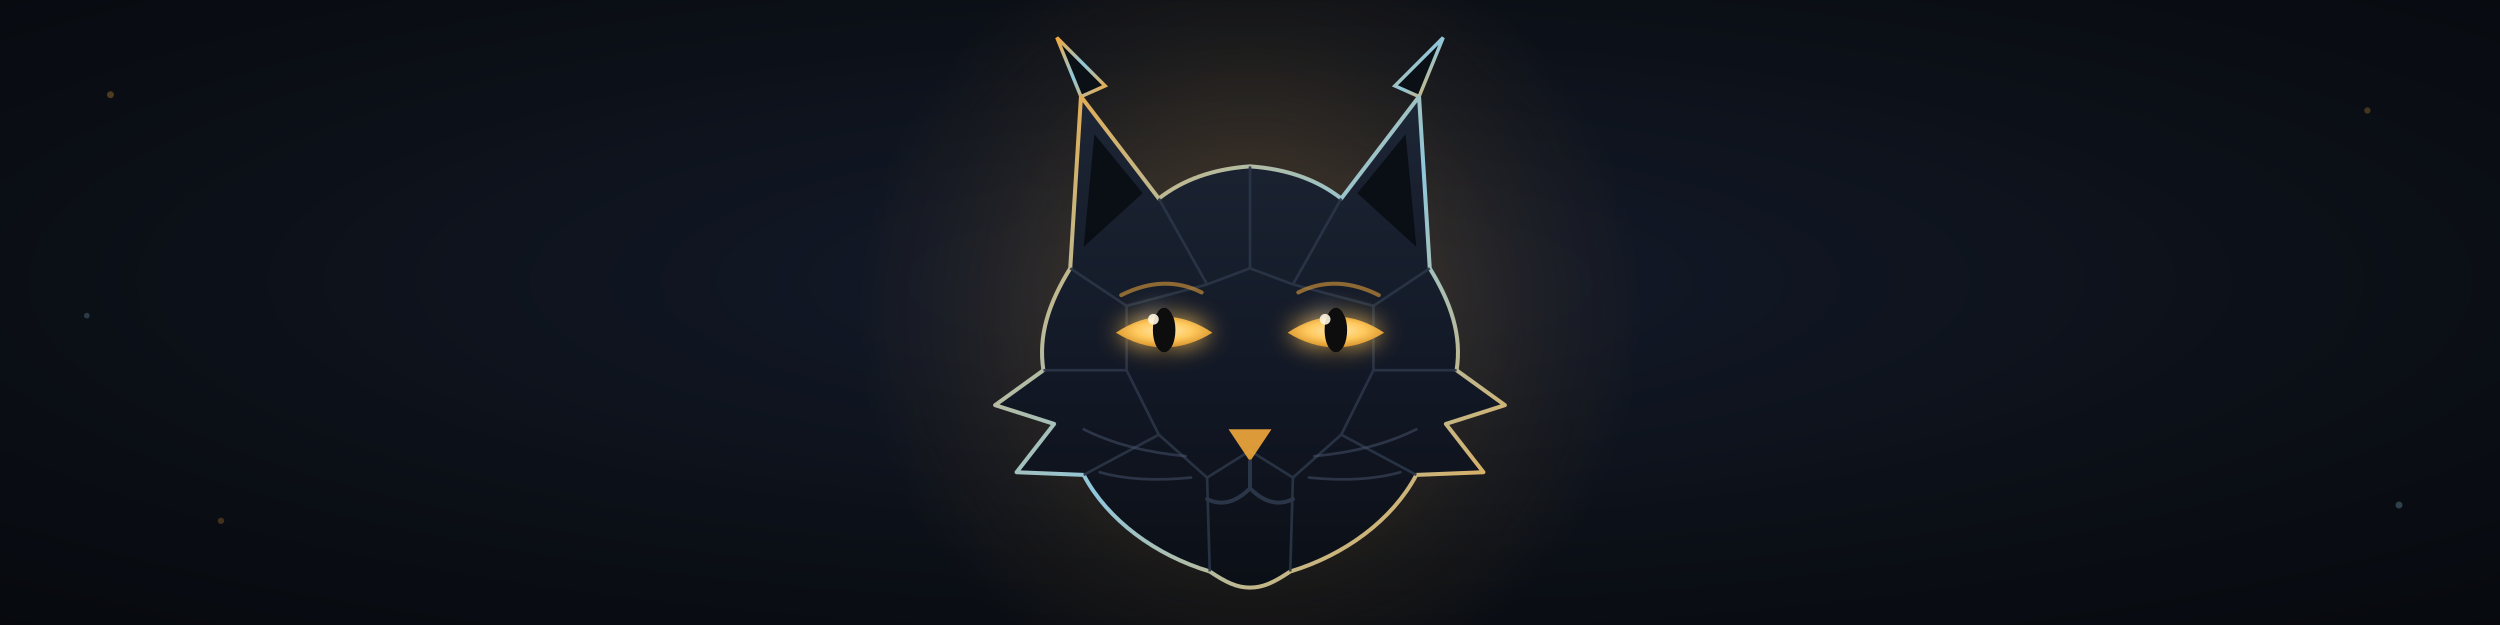
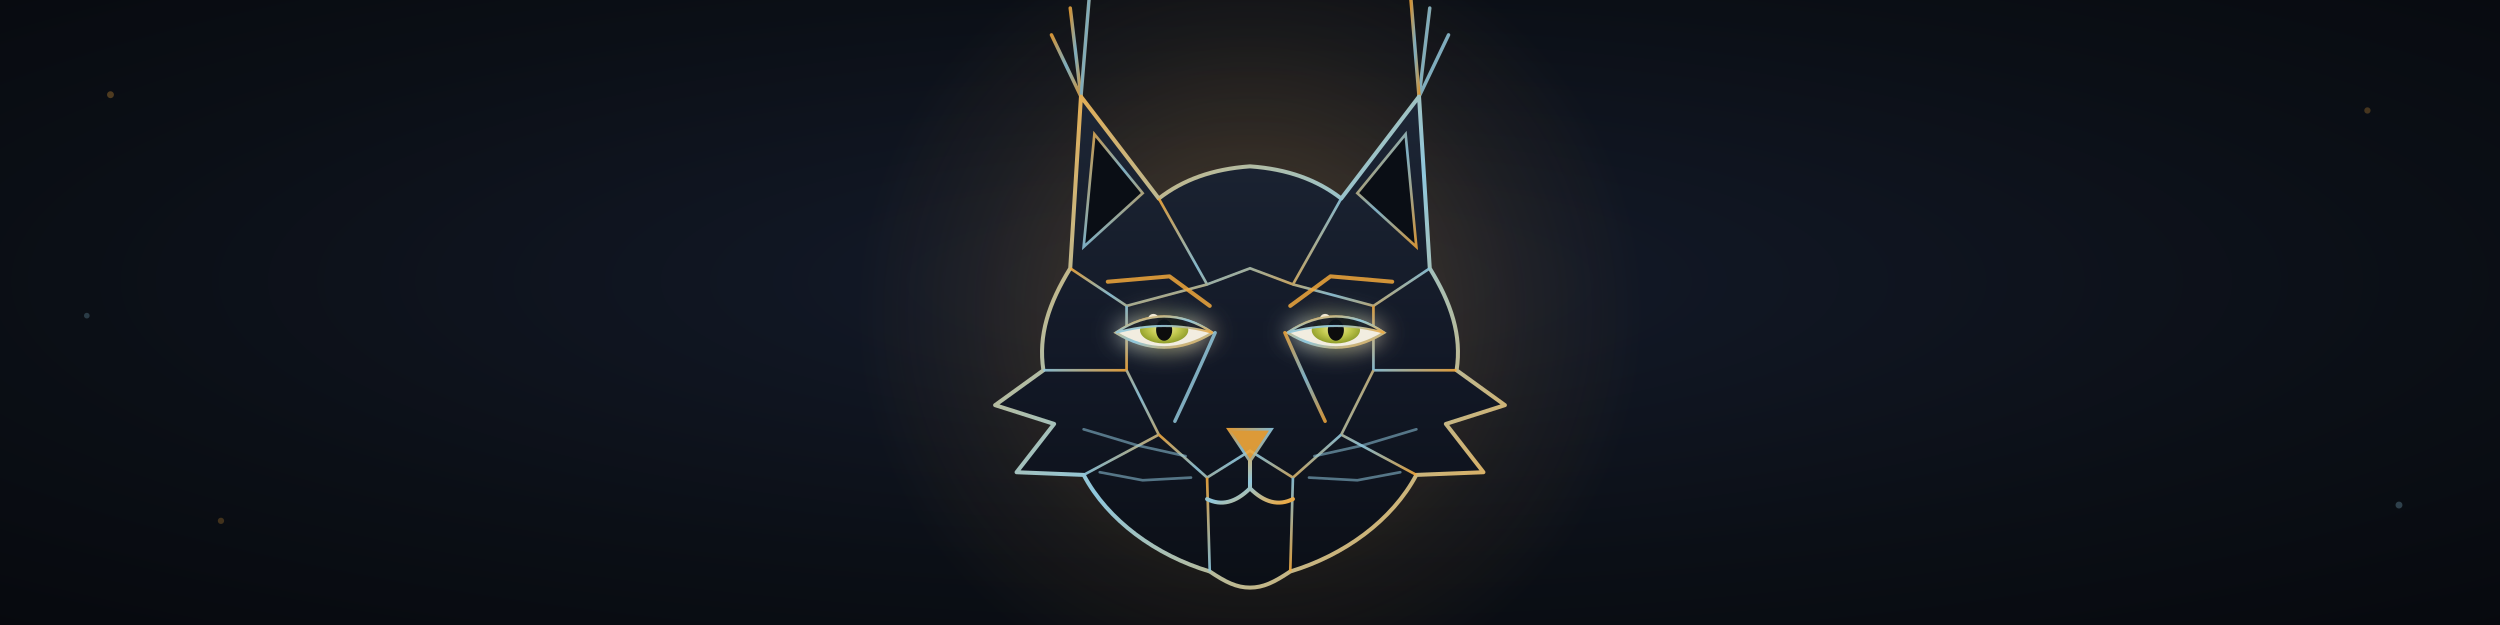
<svg xmlns="http://www.w3.org/2000/svg" viewBox="0 0 1584 396" width="1584" height="396">
  <defs>
    <radialGradient id="bgGrad" cx=".5" cy=".45" r=".85">
      <stop offset="0" stop-color="#141b2b" />
      <stop offset=".55" stop-color="#0b0f16" />
      <stop offset="1" stop-color="#05070b" />
    </radialGradient>
    <linearGradient id="furGrad" x1="0" y1="0" x2="0" y2="1">
      <stop offset="0" stop-color="#1d2635" />
      <stop offset=".55" stop-color="#121826" />
      <stop offset="1" stop-color="#0b0f16" />
    </linearGradient>
    <linearGradient id="edgeGrad" x1="0" y1="0" x2="1" y2="1">
      <stop offset="0" stop-color="#f2a83b" />
      <stop offset=".5" stop-color="#8fc7dd" />
      <stop offset="1" stop-color="#f2a83b" />
    </linearGradient>
    <radialGradient id="irisGrad" cx=".5" cy=".45" r=".65">
-       <stop offset="0" stop-color="#ffe9b0" />
-       <stop offset=".45" stop-color="#ffc95e" />
-       <stop offset="1" stop-color="#c97f16" />
+       <stop offset="0" stop-color="#f2e8a8" />
+       <stop offset=".45" stop-color="#c3ca4f" />
+       <stop offset="1" stop-color="#7a8a1a" />
    </radialGradient>
    <radialGradient id="aura" cx=".5" cy=".5" r=".5">
      <stop offset="0" stop-color="#f2a83b" stop-opacity=".28" />
      <stop offset=".7" stop-color="#f2a83b" stop-opacity=".06" />
      <stop offset="1" stop-color="#f2a83b" stop-opacity="0" />
    </radialGradient>
    <filter id="eyeGlow" x="-80%" y="-80%" width="260%" height="260%">
      <feGaussianBlur stdDeviation="4.5" result="b" />
      <feMerge>
        <feMergeNode in="b" />
        <feMergeNode in="SourceGraphic" />
      </feMerge>
    </filter>
  </defs>
  <rect width="1584" height="396" fill="url(#bgGrad)" />
  <g fill="#f2a83b">
    <circle cx="70" cy="60" r="2.2" opacity=".3" />
    <circle cx="140" cy="330" r="2" opacity=".24" />
    <circle cx="1500" cy="70" r="2" opacity=".26" />
  </g>
  <g fill="#8fc7dd">
    <circle cx="1520" cy="320" r="2.2" opacity=".28" />
    <circle cx="55" cy="200" r="1.8" opacity=".24" />
  </g>
  <circle cx="792" cy="198" r="250" fill="url(#aura)" />
  <g transform="translate(588 17) scale(1.7)">
-     <path d="M57 26 L48 4 L66 22 Z" fill="#0b0f16" stroke="url(#edgeGrad)" stroke-width="1.3" />
-     <path d="M183 26 L192 4 L174 22 Z" fill="#0b0f16" stroke="url(#edgeGrad)" stroke-width="1.3" />
+     <g stroke="url(#edgeGrad)" stroke-width="1.3" opacity=".85" fill="none" stroke-linecap="round">
+       <path d="M57 26 L46 3" />
+       <path d="M57 26 L53 -7" />
+       <path d="M57 26 L60 -10" />
+     </g>
+     <g stroke="url(#edgeGrad)" stroke-width="1.3" opacity=".85" fill="none" stroke-linecap="round">
+       <path d="M183 26 L194 3" />
+       <path d="M183 26 L187 -7" />
+       <path d="M183 26 L180 -10" />
+     </g>
    <path d="M120 52 C 106 53, 95 57, 86 64 L 57 26 L 53 90 C 45 103, 41 115, 43 128              L 25 141 L 47 148 L 33 166 L 58 167 C 67 184, 85 197, 105 203              C 111 207, 115 209, 120 209 C 125 209, 129 207, 135 203              C 155 197, 173 184, 182 167 L 207 166 L 193 148 L 215 141 L 197 128              C 199 115, 195 103, 187 90 L 183 26 L 154 64 C 145 57, 134 53, 120 52 Z" fill="url(#furGrad)" stroke="url(#edgeGrad)" stroke-width="1.5" stroke-linejoin="round" />
-     <path d="M62 40 L58 82 L80 62 Z" fill="#070a10" opacity=".85" />
-     <path d="M178 40 L182 82 L160 62 Z" fill="#070a10" opacity=".85" />
-     <g stroke="#2a3547" stroke-width="1" fill="none" opacity=".9">
+     <path d="M62 40 L58 82 L80 62 Z" fill="#070a10" opacity=".85" stroke="url(#edgeGrad)" stroke-width="1" />
+     <path d="M178 40 L182 82 L160 62 Z" fill="#070a10" opacity=".85" stroke="url(#edgeGrad)" stroke-width="1" />
+     <g stroke="url(#edgeGrad)" stroke-width="1" fill="none" opacity=".9">
      <path d="M120 52 L120 90" />
      <path d="M86 64 L104 96 L120 90 L136 96 L154 64" />
      <path d="M53 90 L74 104 L104 96" />
      <path d="M187 90 L166 104 L136 96" />
      <path d="M43 128 L74 128 L74 104" />
      <path d="M197 128 L166 128 L166 104" />
      <path d="M58 167 L86 152 L74 128" />
      <path d="M182 167 L154 152 L166 128" />
      <path d="M86 152 L104 168 L120 158 L136 168 L154 152" />
      <path d="M105 203 L104 168 M135 203 L136 168" />
    </g>
-     <path d="M72 100 Q 88 92 102 99" stroke="#f2a83b" stroke-width="1.5" fill="none" opacity=".55" stroke-linecap="round" />
-     <path d="M168 100 Q 152 92 138 99" stroke="#f2a83b" stroke-width="1.5" fill="none" opacity=".55" stroke-linecap="round" />
+     <path d="M67 95 L90 93 L105 104" stroke="#f2a83b" stroke-width="1.5" fill="none" opacity=".85" stroke-linecap="round" stroke-linejoin="round" />
+     <path d="M173 95 L150 93 L135 104" stroke="#f2a83b" stroke-width="1.5" fill="none" opacity=".85" stroke-linecap="round" stroke-linejoin="round" />
    <g filter="url(#eyeGlow)">
-       <path d="M70 114 Q 88 102 106 114 Q 88 125 70 114 Z" fill="url(#irisGrad)" />
-       <ellipse cx="88" cy="113" rx="4.2" ry="8.4" fill="#0a0c10" />
+       <path d="M70 114 Q 88 102 106 114 Q 88 125 70 114 Z" fill="#f2ede0" stroke="url(#edgeGrad)" stroke-width="1" />
+       <ellipse cx="88" cy="113" rx="9" ry="5" fill="url(#irisGrad)" />
+       <ellipse cx="88" cy="113" rx="3" ry="4" fill="#0a0c10" />
      <circle cx="84" cy="109" r="2" fill="#fff6df" opacity=".9" />
-       <path d="M134 114 Q 152 102 170 114 Q 152 125 134 114 Z" fill="url(#irisGrad)" />
-       <ellipse cx="152" cy="113" rx="4.2" ry="8.4" fill="#0a0c10" />
+       <path d="M70 114 Q 88 102 106 114 Q 88 109 70 114 Z" fill="#0e1420" stroke="url(#edgeGrad)" stroke-width=".8" opacity=".92" />
+       <path d="M134 114 Q 152 102 170 114 Q 152 125 134 114 Z" fill="#f2ede0" stroke="url(#edgeGrad)" stroke-width="1" />
+       <ellipse cx="152" cy="113" rx="9" ry="5" fill="url(#irisGrad)" />
+       <ellipse cx="152" cy="113" rx="3" ry="4" fill="#0a0c10" />
      <circle cx="148" cy="109" r="2" fill="#fff6df" opacity=".9" />
+       <path d="M134 114 Q 152 102 170 114 Q 152 109 134 114 Z" fill="#0e1420" stroke="url(#edgeGrad)" stroke-width=".8" opacity=".92" />
    </g>
-     <path d="M112 150 L128 150 L120 162 Z" fill="#f2a83b" opacity=".9" />
-     <path d="M120 162 L120 172 M120 172 Q 112 180 104 176 M120 172 Q 128 180 136 176" stroke="#2a3547" stroke-width="1.5" fill="none" stroke-linecap="round" />
-     <g stroke="#4a5670" stroke-width="1" opacity=".5" fill="none" stroke-linecap="round">
-       <path d="M96 160 Q 74 158 58 150" />
-       <path d="M98 168 Q 78 170 64 166" />
-       <path d="M144 160 Q 166 158 182 150" />
-       <path d="M142 168 Q 162 170 176 166" />
+     <path d="M107 114 Q 100 130 92 147" stroke="url(#edgeGrad)" stroke-width="1.3" fill="none" opacity=".85" stroke-linecap="round" />
+     <path d="M133 114 Q 140 130 148 147" stroke="url(#edgeGrad)" stroke-width="1.3" fill="none" opacity=".85" stroke-linecap="round" />
+     <path d="M112 150 L128 150 L120 162 Z" fill="#f2a83b" opacity=".9" stroke="url(#edgeGrad)" stroke-width="1" />
+     <path d="M120 162 L120 172 M120 172 Q 112 180 104 176 M120 172 Q 128 180 136 176" stroke="url(#edgeGrad)" stroke-width="1.5" fill="none" stroke-linecap="round" />
+     <g stroke="#8fc7dd" stroke-width="1" opacity=".55" fill="none" stroke-linecap="round">
+       <path d="M96 160 L78 156 L58 150" />
+       <path d="M98 168 L80 169 L64 166" />
+       <path d="M144 160 L162 156 L182 150" />
+       <path d="M142 168 L160 169 L176 166" />
    </g>
  </g>
</svg>
